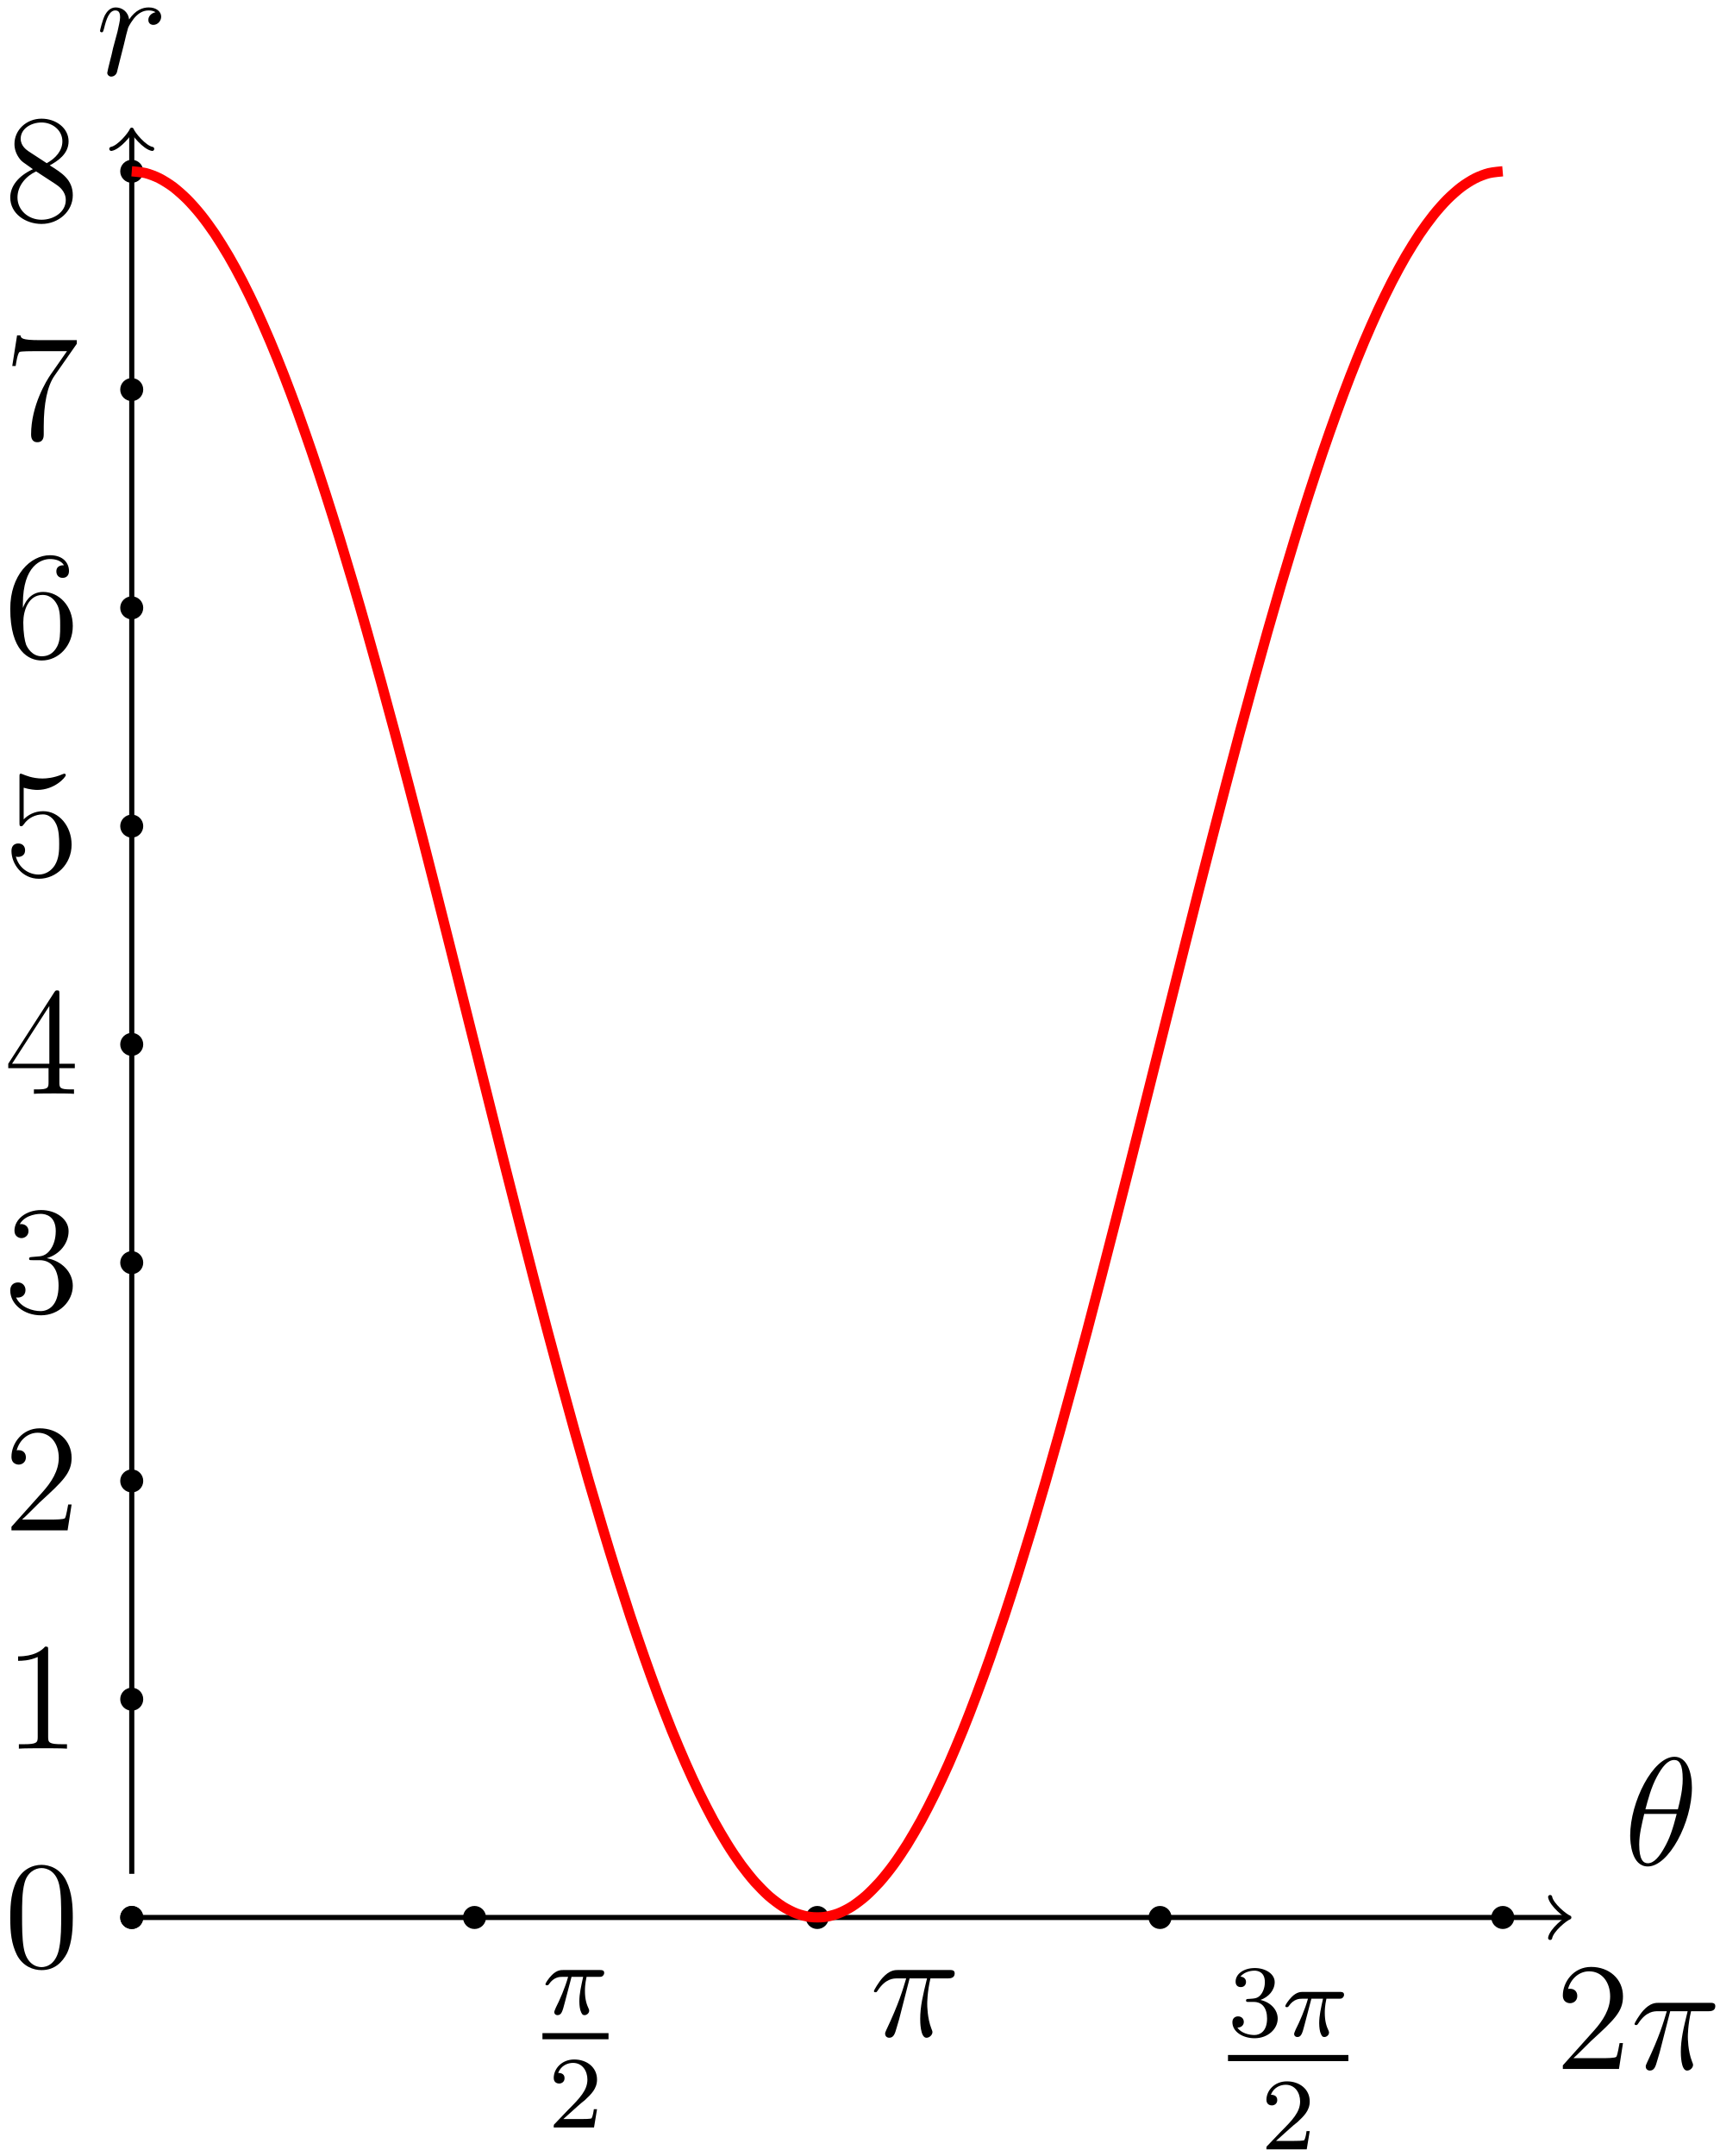
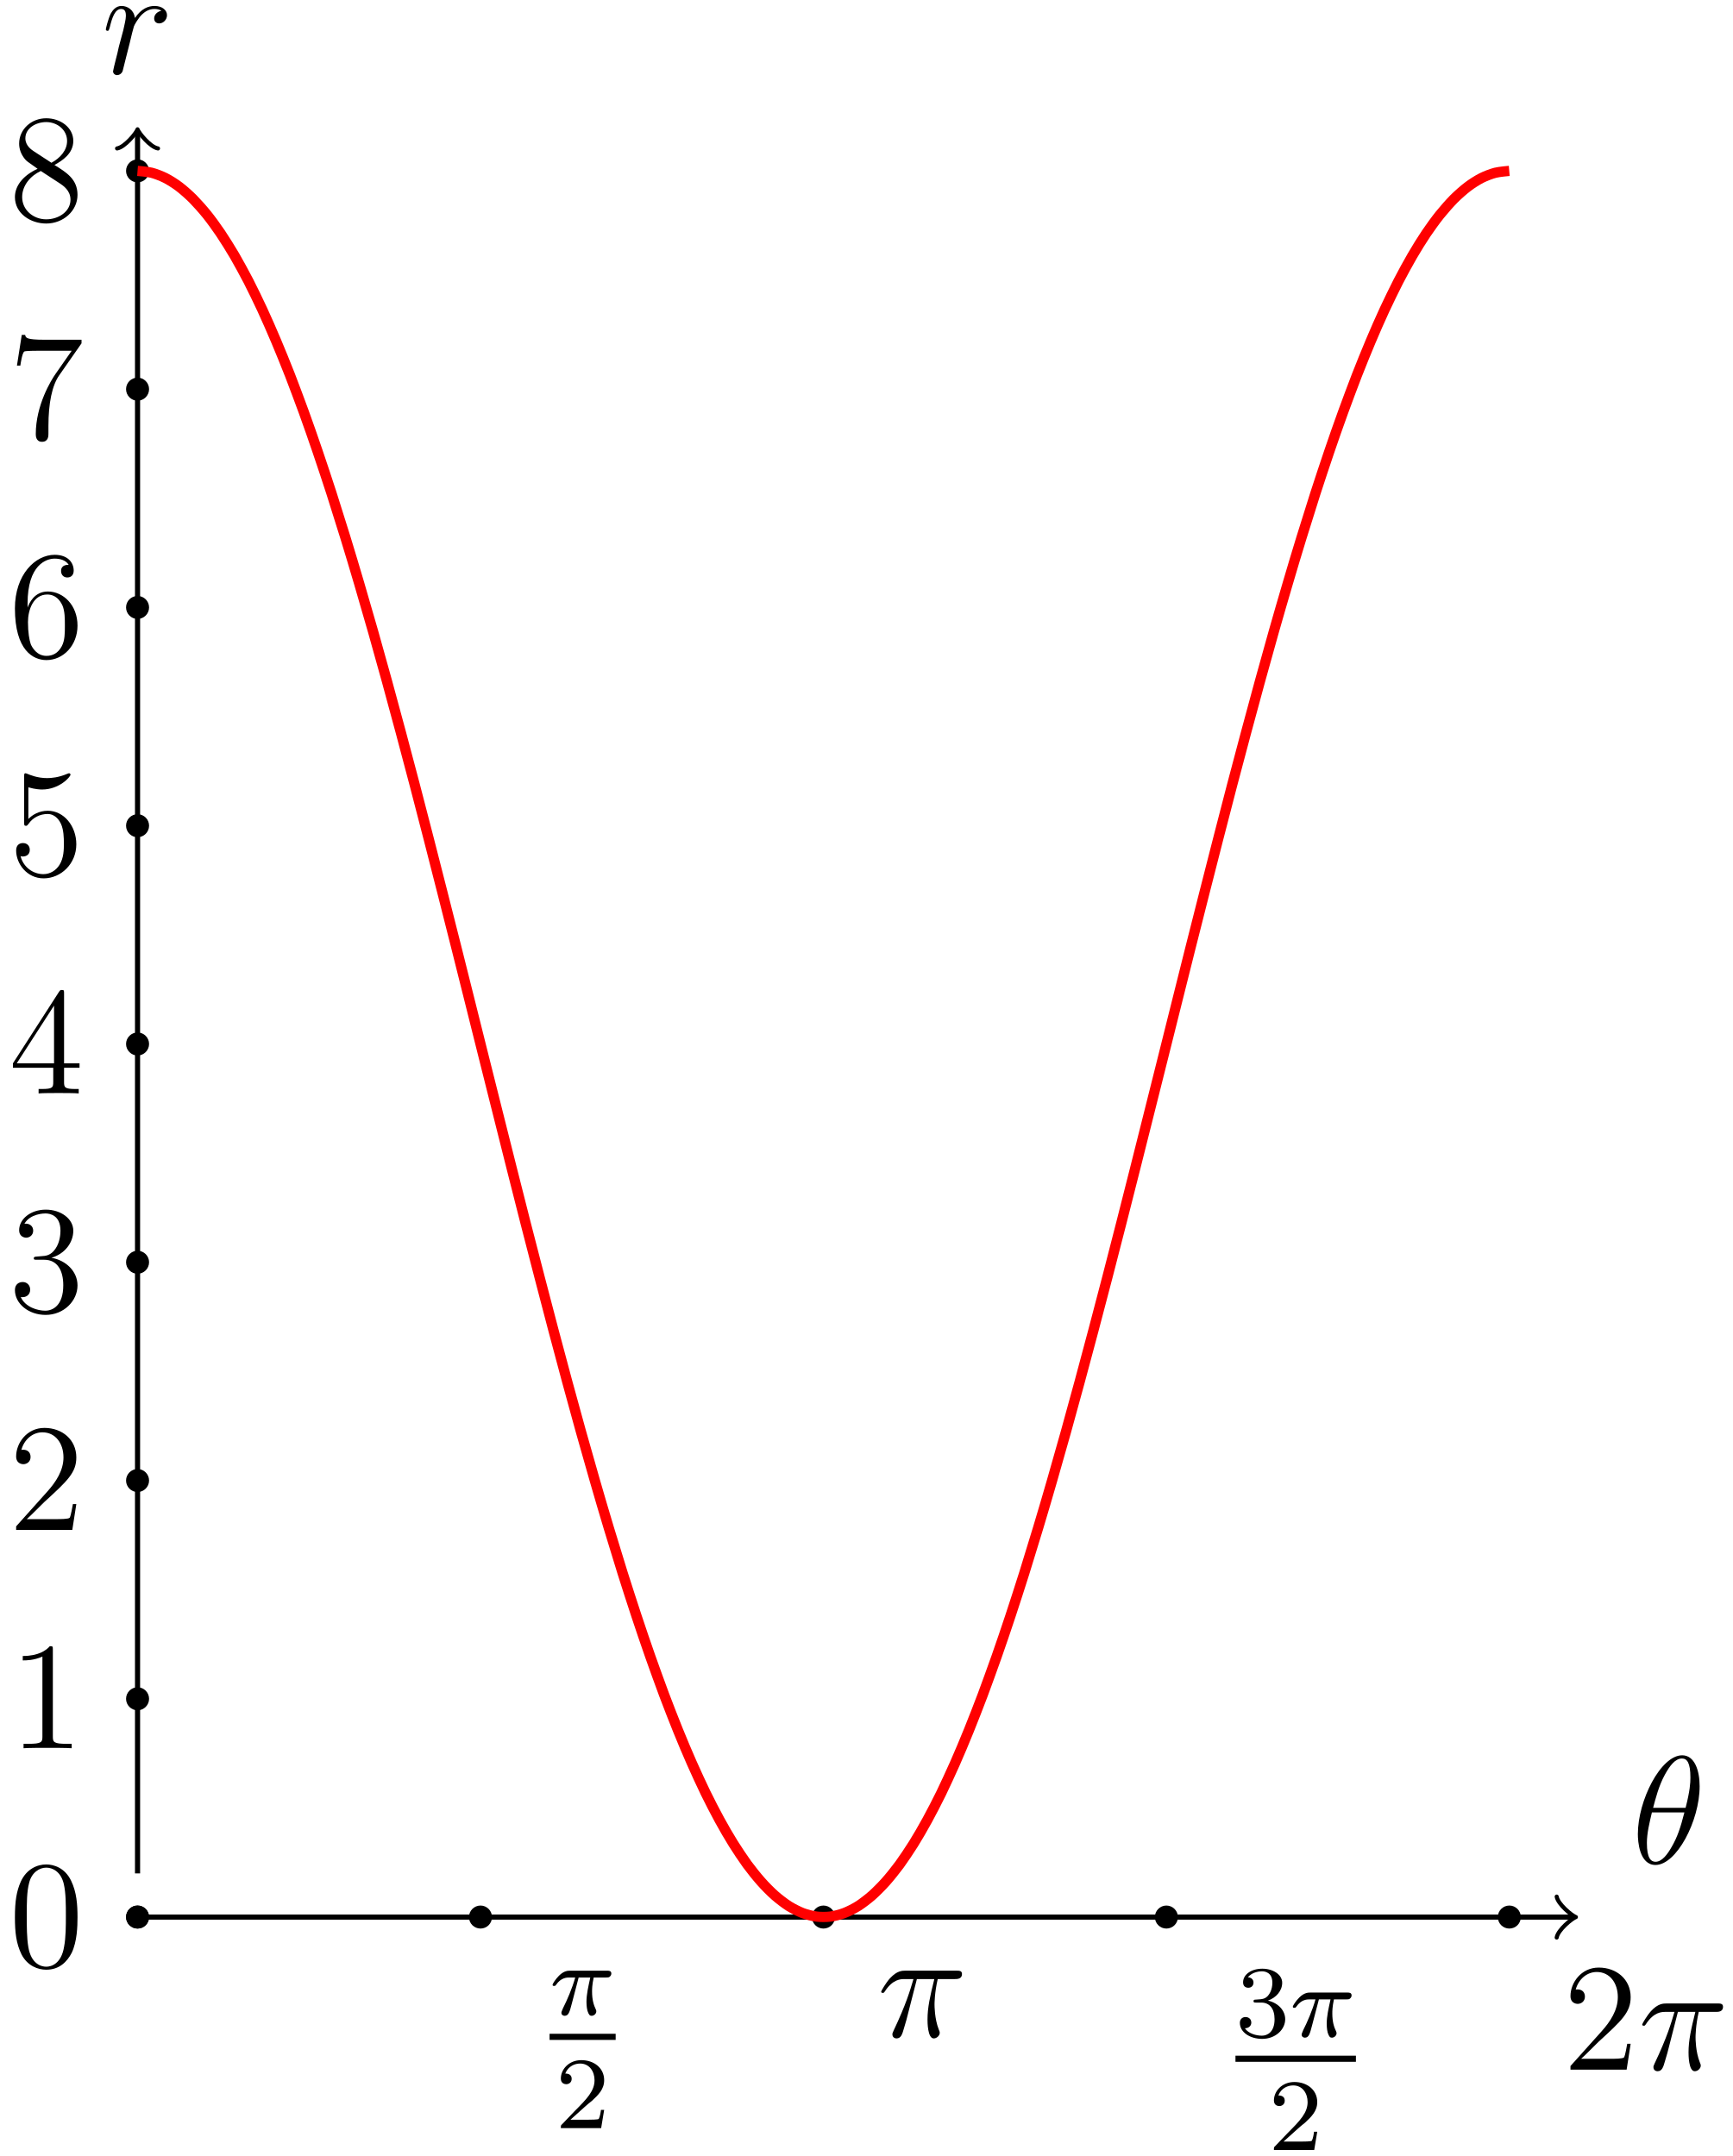
- <svg xmlns="http://www.w3.org/2000/svg" xmlns:xlink="http://www.w3.org/1999/xlink" width="134pt" height="168pt" viewBox="0 0 134 168" version="1.1">
+ <svg xmlns="http://www.w3.org/2000/svg" xmlns:xlink="http://www.w3.org/1999/xlink" width="135pt" height="168pt" viewBox="0 0 135 168" version="1.1">
  <defs>
    <g>
      <symbol overflow="visible" id="glyph0-0">
        <path style="stroke:none;" d="" />
      </symbol>
      <symbol overflow="visible" id="glyph0-1">
        <path style="stroke:none;" d="M 2.266 -2.906 L 3.172 -2.906 C 3.016 -2.188 2.875 -1.594 2.875 -1 C 2.875 -0.953 2.875 -0.609 2.953 -0.312 C 3.062 0.016 3.141 0.078 3.281 0.078 C 3.453 0.078 3.641 -0.078 3.641 -0.266 C 3.641 -0.312 3.641 -0.328 3.609 -0.406 C 3.438 -0.766 3.312 -1.156 3.312 -1.812 C 3.312 -1.984 3.312 -2.328 3.438 -2.906 L 4.406 -2.906 C 4.531 -2.906 4.609 -2.906 4.688 -2.969 C 4.797 -3.062 4.812 -3.156 4.812 -3.219 C 4.812 -3.438 4.609 -3.438 4.484 -3.438 L 1.609 -3.438 C 1.438 -3.438 1.125 -3.438 0.734 -3.047 C 0.453 -2.766 0.234 -2.406 0.234 -2.344 C 0.234 -2.266 0.281 -2.25 0.344 -2.25 C 0.438 -2.25 0.453 -2.266 0.5 -2.328 C 0.891 -2.906 1.359 -2.906 1.531 -2.906 L 2 -2.906 C 1.766 -2.062 1.344 -1.094 1.047 -0.516 C 1 -0.391 0.922 -0.234 0.922 -0.172 C 0.922 0 1.047 0.078 1.172 0.078 C 1.484 0.078 1.562 -0.219 1.734 -0.875 Z M 2.266 -2.906 " />
      </symbol>
      <symbol overflow="visible" id="glyph1-0">
        <path style="stroke:none;" d="" />
      </symbol>
      <symbol overflow="visible" id="glyph1-1">
        <path style="stroke:none;" d="M 2.25 -1.625 C 2.375 -1.75 2.703 -2.016 2.844 -2.125 C 3.328 -2.578 3.797 -3.016 3.797 -3.734 C 3.797 -4.688 3 -5.297 2.016 -5.297 C 1.047 -5.297 0.422 -4.578 0.422 -3.859 C 0.422 -3.469 0.734 -3.422 0.844 -3.422 C 1.016 -3.422 1.266 -3.531 1.266 -3.844 C 1.266 -4.25 0.859 -4.25 0.766 -4.25 C 1 -4.844 1.531 -5.031 1.922 -5.031 C 2.656 -5.031 3.047 -4.406 3.047 -3.734 C 3.047 -2.906 2.469 -2.297 1.516 -1.344 L 0.516 -0.297 C 0.422 -0.219 0.422 -0.203 0.422 0 L 3.562 0 L 3.797 -1.422 L 3.547 -1.422 C 3.531 -1.266 3.469 -0.875 3.375 -0.719 C 3.328 -0.656 2.719 -0.656 2.594 -0.656 L 1.172 -0.656 Z M 2.25 -1.625 " />
      </symbol>
      <symbol overflow="visible" id="glyph1-2">
        <path style="stroke:none;" d="M 2.016 -2.656 C 2.641 -2.656 3.047 -2.203 3.047 -1.359 C 3.047 -0.359 2.484 -0.078 2.062 -0.078 C 1.625 -0.078 1.016 -0.234 0.734 -0.656 C 1.031 -0.656 1.234 -0.844 1.234 -1.094 C 1.234 -1.359 1.047 -1.531 0.781 -1.531 C 0.578 -1.531 0.344 -1.406 0.344 -1.078 C 0.344 -0.328 1.156 0.172 2.078 0.172 C 3.125 0.172 3.875 -0.562 3.875 -1.359 C 3.875 -2.031 3.344 -2.625 2.531 -2.812 C 3.156 -3.031 3.641 -3.562 3.641 -4.203 C 3.641 -4.844 2.922 -5.297 2.094 -5.297 C 1.234 -5.297 0.594 -4.844 0.594 -4.234 C 0.594 -3.938 0.781 -3.812 1 -3.812 C 1.25 -3.812 1.406 -3.984 1.406 -4.219 C 1.406 -4.516 1.141 -4.625 0.969 -4.625 C 1.312 -5.062 1.922 -5.094 2.062 -5.094 C 2.266 -5.094 2.875 -5.031 2.875 -4.203 C 2.875 -3.656 2.641 -3.312 2.531 -3.188 C 2.297 -2.938 2.109 -2.922 1.625 -2.891 C 1.469 -2.891 1.406 -2.875 1.406 -2.766 C 1.406 -2.656 1.484 -2.656 1.625 -2.656 Z M 2.016 -2.656 " />
      </symbol>
      <symbol overflow="visible" id="glyph2-0">
        <path style="stroke:none;" d="" />
      </symbol>
      <symbol overflow="visible" id="glyph2-1">
        <path style="stroke:none;" d="M 3.094 -4.5 L 4.453 -4.5 C 4.125 -3.172 3.922 -2.297 3.922 -1.344 C 3.922 -1.172 3.922 0.125 4.406 0.125 C 4.656 0.125 4.875 -0.109 4.875 -0.312 C 4.875 -0.375 4.875 -0.391 4.797 -0.578 C 4.469 -1.406 4.469 -2.422 4.469 -2.516 C 4.469 -2.578 4.469 -3.438 4.719 -4.5 L 6.062 -4.5 C 6.219 -4.5 6.609 -4.5 6.609 -4.891 C 6.609 -5.156 6.391 -5.156 6.172 -5.156 L 2.234 -5.156 C 1.953 -5.156 1.547 -5.156 1 -4.562 C 0.688 -4.219 0.312 -3.578 0.312 -3.516 C 0.312 -3.438 0.375 -3.422 0.438 -3.422 C 0.531 -3.422 0.531 -3.453 0.594 -3.531 C 1.219 -4.5 1.844 -4.5 2.141 -4.5 L 2.828 -4.5 C 2.562 -3.609 2.266 -2.562 1.281 -0.484 C 1.188 -0.281 1.188 -0.266 1.188 -0.188 C 1.188 0.062 1.406 0.125 1.5 0.125 C 1.859 0.125 1.953 -0.188 2.094 -0.688 C 2.281 -1.297 2.281 -1.328 2.406 -1.812 Z M 3.094 -4.5 " />
      </symbol>
      <symbol overflow="visible" id="glyph2-2">
        <path style="stroke:none;" d="M 4.656 -4.891 C 4.281 -4.812 4.094 -4.547 4.094 -4.297 C 4.094 -4 4.312 -3.906 4.484 -3.906 C 4.812 -3.906 5.094 -4.203 5.094 -4.547 C 5.094 -4.938 4.719 -5.266 4.125 -5.266 C 3.641 -5.266 3.094 -5.062 2.594 -4.328 C 2.516 -4.953 2.031 -5.266 1.547 -5.266 C 1.094 -5.266 0.844 -4.906 0.703 -4.656 C 0.5 -4.219 0.328 -3.5 0.328 -3.438 C 0.328 -3.391 0.375 -3.328 0.453 -3.328 C 0.547 -3.328 0.562 -3.344 0.641 -3.625 C 0.812 -4.344 1.047 -5.031 1.516 -5.031 C 1.812 -5.031 1.891 -4.828 1.891 -4.484 C 1.891 -4.219 1.766 -3.75 1.688 -3.375 L 1.344 -2.094 C 1.297 -1.859 1.172 -1.328 1.109 -1.109 C 1.031 -0.797 0.891 -0.234 0.891 -0.172 C 0.891 -0.016 1.031 0.125 1.203 0.125 C 1.344 0.125 1.562 0.031 1.641 -0.203 C 1.672 -0.297 2.109 -2.109 2.188 -2.375 C 2.25 -2.641 2.312 -2.891 2.375 -3.156 C 2.422 -3.328 2.469 -3.516 2.516 -3.672 C 2.547 -3.781 2.875 -4.359 3.172 -4.625 C 3.312 -4.75 3.625 -5.031 4.109 -5.031 C 4.297 -5.031 4.5 -5 4.656 -4.891 Z M 4.656 -4.891 " />
      </symbol>
      <symbol overflow="visible" id="glyph2-3">
        <path style="stroke:none;" d="M 5.297 -6.016 C 5.297 -7.234 4.906 -8.422 3.938 -8.422 C 2.266 -8.422 0.484 -4.906 0.484 -2.281 C 0.484 -1.734 0.594 0.125 1.859 0.125 C 3.484 0.125 5.297 -3.297 5.297 -6.016 Z M 1.672 -4.328 C 1.859 -5.031 2.109 -6.031 2.578 -6.891 C 2.969 -7.609 3.391 -8.172 3.922 -8.172 C 4.312 -8.172 4.578 -7.844 4.578 -6.688 C 4.578 -6.266 4.547 -5.672 4.203 -4.328 Z M 4.109 -3.969 C 3.812 -2.797 3.562 -2.047 3.125 -1.297 C 2.781 -0.688 2.359 -0.125 1.859 -0.125 C 1.5 -0.125 1.188 -0.406 1.188 -1.594 C 1.188 -2.359 1.391 -3.172 1.578 -3.969 Z M 4.109 -3.969 " />
      </symbol>
      <symbol overflow="visible" id="glyph3-0">
        <path style="stroke:none;" d="" />
      </symbol>
      <symbol overflow="visible" id="glyph3-1">
        <path style="stroke:none;" d="M 5.266 -2.016 L 5 -2.016 C 4.953 -1.812 4.859 -1.141 4.75 -0.953 C 4.656 -0.844 3.984 -0.844 3.625 -0.844 L 1.406 -0.844 C 1.734 -1.125 2.469 -1.891 2.766 -2.172 C 4.594 -3.844 5.266 -4.469 5.266 -5.656 C 5.266 -7.031 4.172 -7.953 2.781 -7.953 C 1.406 -7.953 0.578 -6.766 0.578 -5.734 C 0.578 -5.125 1.109 -5.125 1.141 -5.125 C 1.406 -5.125 1.703 -5.312 1.703 -5.688 C 1.703 -6.031 1.484 -6.25 1.141 -6.25 C 1.047 -6.25 1.016 -6.25 0.984 -6.234 C 1.203 -7.047 1.859 -7.609 2.625 -7.609 C 3.641 -7.609 4.266 -6.75 4.266 -5.656 C 4.266 -4.641 3.688 -3.75 3 -2.984 L 0.578 -0.281 L 0.578 0 L 4.953 0 Z M 5.266 -2.016 " />
      </symbol>
      <symbol overflow="visible" id="glyph3-2">
        <path style="stroke:none;" d="M 5.359 -3.828 C 5.359 -4.812 5.297 -5.781 4.859 -6.688 C 4.375 -7.688 3.516 -7.953 2.922 -7.953 C 2.234 -7.953 1.391 -7.609 0.938 -6.609 C 0.609 -5.859 0.484 -5.109 0.484 -3.828 C 0.484 -2.672 0.578 -1.797 1 -0.938 C 1.469 -0.031 2.297 0.25 2.922 0.25 C 3.953 0.25 4.547 -0.375 4.906 -1.062 C 5.328 -1.953 5.359 -3.125 5.359 -3.828 Z M 2.922 0.016 C 2.531 0.016 1.75 -0.203 1.531 -1.5 C 1.406 -2.219 1.406 -3.125 1.406 -3.969 C 1.406 -4.953 1.406 -5.828 1.594 -6.531 C 1.797 -7.344 2.406 -7.703 2.922 -7.703 C 3.375 -7.703 4.062 -7.438 4.297 -6.406 C 4.453 -5.719 4.453 -4.781 4.453 -3.969 C 4.453 -3.172 4.453 -2.266 4.312 -1.531 C 4.094 -0.219 3.328 0.016 2.922 0.016 Z M 2.922 0.016 " />
      </symbol>
      <symbol overflow="visible" id="glyph3-3">
        <path style="stroke:none;" d="M 3.438 -7.656 C 3.438 -7.938 3.438 -7.953 3.203 -7.953 C 2.922 -7.625 2.312 -7.188 1.094 -7.188 L 1.094 -6.844 C 1.359 -6.844 1.953 -6.844 2.625 -7.141 L 2.625 -0.922 C 2.625 -0.484 2.578 -0.344 1.531 -0.344 L 1.156 -0.344 L 1.156 0 C 1.484 -0.031 2.641 -0.031 3.031 -0.031 C 3.438 -0.031 4.578 -0.031 4.906 0 L 4.906 -0.344 L 4.531 -0.344 C 3.484 -0.344 3.438 -0.484 3.438 -0.922 Z M 3.438 -7.656 " />
      </symbol>
      <symbol overflow="visible" id="glyph3-4">
        <path style="stroke:none;" d="M 2.203 -4.297 C 2 -4.281 1.953 -4.266 1.953 -4.156 C 1.953 -4.047 2.016 -4.047 2.219 -4.047 L 2.766 -4.047 C 3.797 -4.047 4.25 -3.203 4.25 -2.062 C 4.25 -0.484 3.438 -0.078 2.844 -0.078 C 2.266 -0.078 1.297 -0.344 0.938 -1.141 C 1.328 -1.078 1.672 -1.297 1.672 -1.719 C 1.672 -2.062 1.422 -2.312 1.094 -2.312 C 0.797 -2.312 0.484 -2.141 0.484 -1.688 C 0.484 -0.625 1.547 0.25 2.875 0.25 C 4.297 0.25 5.359 -0.844 5.359 -2.047 C 5.359 -3.141 4.469 -4 3.328 -4.203 C 4.359 -4.5 5.031 -5.375 5.031 -6.312 C 5.031 -7.25 4.047 -7.953 2.891 -7.953 C 1.703 -7.953 0.812 -7.219 0.812 -6.344 C 0.812 -5.875 1.188 -5.766 1.359 -5.766 C 1.609 -5.766 1.906 -5.953 1.906 -6.312 C 1.906 -6.688 1.609 -6.859 1.344 -6.859 C 1.281 -6.859 1.25 -6.859 1.219 -6.844 C 1.672 -7.656 2.797 -7.656 2.859 -7.656 C 3.25 -7.656 4.031 -7.484 4.031 -6.312 C 4.031 -6.078 4 -5.422 3.641 -4.906 C 3.281 -4.375 2.875 -4.344 2.562 -4.328 Z M 2.203 -4.297 " />
      </symbol>
      <symbol overflow="visible" id="glyph3-5">
        <path style="stroke:none;" d="M 4.312 -7.781 C 4.312 -8.016 4.312 -8.062 4.141 -8.062 C 4.047 -8.062 4.016 -8.062 3.922 -7.922 L 0.328 -2.344 L 0.328 -2 L 3.469 -2 L 3.469 -0.906 C 3.469 -0.469 3.438 -0.344 2.562 -0.344 L 2.328 -0.344 L 2.328 0 C 2.609 -0.031 3.547 -0.031 3.891 -0.031 C 4.219 -0.031 5.172 -0.031 5.453 0 L 5.453 -0.344 L 5.219 -0.344 C 4.344 -0.344 4.312 -0.469 4.312 -0.906 L 4.312 -2 L 5.516 -2 L 5.516 -2.344 L 4.312 -2.344 Z M 3.531 -6.844 L 3.531 -2.344 L 0.625 -2.344 Z M 3.531 -6.844 " />
      </symbol>
      <symbol overflow="visible" id="glyph3-6">
        <path style="stroke:none;" d="M 1.531 -6.844 C 2.047 -6.688 2.469 -6.672 2.594 -6.672 C 3.938 -6.672 4.812 -7.656 4.812 -7.828 C 4.812 -7.875 4.781 -7.938 4.703 -7.938 C 4.688 -7.938 4.656 -7.938 4.547 -7.891 C 3.891 -7.609 3.312 -7.562 3 -7.562 C 2.219 -7.562 1.656 -7.812 1.422 -7.906 C 1.344 -7.938 1.312 -7.938 1.297 -7.938 C 1.203 -7.938 1.203 -7.859 1.203 -7.672 L 1.203 -4.125 C 1.203 -3.906 1.203 -3.844 1.344 -3.844 C 1.406 -3.844 1.422 -3.844 1.547 -4 C 1.875 -4.484 2.438 -4.766 3.031 -4.766 C 3.672 -4.766 3.984 -4.188 4.078 -3.984 C 4.281 -3.516 4.297 -2.922 4.297 -2.469 C 4.297 -2.016 4.297 -1.344 3.953 -0.797 C 3.688 -0.375 3.234 -0.078 2.703 -0.078 C 1.906 -0.078 1.141 -0.609 0.922 -1.484 C 0.984 -1.453 1.047 -1.453 1.109 -1.453 C 1.312 -1.453 1.641 -1.562 1.641 -1.969 C 1.641 -2.312 1.406 -2.5 1.109 -2.5 C 0.891 -2.5 0.578 -2.391 0.578 -1.922 C 0.578 -0.906 1.406 0.25 2.719 0.25 C 4.078 0.25 5.266 -0.891 5.266 -2.406 C 5.266 -3.828 4.297 -5.016 3.047 -5.016 C 2.359 -5.016 1.844 -4.703 1.531 -4.375 Z M 1.531 -6.844 " />
      </symbol>
      <symbol overflow="visible" id="glyph3-7">
        <path style="stroke:none;" d="M 1.469 -4.156 C 1.469 -7.188 2.938 -7.656 3.578 -7.656 C 4.016 -7.656 4.453 -7.531 4.672 -7.172 C 4.531 -7.172 4.078 -7.172 4.078 -6.688 C 4.078 -6.422 4.25 -6.188 4.562 -6.188 C 4.859 -6.188 5.062 -6.375 5.062 -6.719 C 5.062 -7.344 4.609 -7.953 3.578 -7.953 C 2.062 -7.953 0.484 -6.406 0.484 -3.781 C 0.484 -0.484 1.922 0.25 2.938 0.25 C 4.25 0.25 5.359 -0.891 5.359 -2.438 C 5.359 -4.031 4.25 -5.094 3.047 -5.094 C 1.984 -5.094 1.594 -4.172 1.469 -3.844 Z M 2.938 -0.078 C 2.188 -0.078 1.828 -0.734 1.719 -0.984 C 1.609 -1.297 1.5 -1.891 1.5 -2.719 C 1.5 -3.672 1.922 -4.859 3 -4.859 C 3.656 -4.859 4 -4.406 4.188 -4 C 4.375 -3.562 4.375 -2.969 4.375 -2.453 C 4.375 -1.844 4.375 -1.297 4.141 -0.844 C 3.844 -0.281 3.422 -0.078 2.938 -0.078 Z M 2.938 -0.078 " />
      </symbol>
      <symbol overflow="visible" id="glyph3-8">
        <path style="stroke:none;" d="M 5.672 -7.422 L 5.672 -7.703 L 2.797 -7.703 C 1.344 -7.703 1.328 -7.859 1.281 -8.078 L 1.016 -8.078 L 0.641 -5.688 L 0.906 -5.688 C 0.938 -5.906 1.047 -6.641 1.203 -6.781 C 1.297 -6.844 2.203 -6.844 2.359 -6.844 L 4.906 -6.844 L 3.641 -5.031 C 3.312 -4.562 2.109 -2.609 2.109 -0.359 C 2.109 -0.234 2.109 0.25 2.594 0.25 C 3.094 0.25 3.094 -0.219 3.094 -0.375 L 3.094 -0.969 C 3.094 -2.75 3.375 -4.141 3.938 -4.938 Z M 5.672 -7.422 " />
      </symbol>
      <symbol overflow="visible" id="glyph3-9">
        <path style="stroke:none;" d="M 3.562 -4.312 C 4.156 -4.641 5.031 -5.188 5.031 -6.188 C 5.031 -7.234 4.031 -7.953 2.922 -7.953 C 1.75 -7.953 0.812 -7.078 0.812 -5.984 C 0.812 -5.578 0.938 -5.172 1.266 -4.766 C 1.406 -4.609 1.406 -4.609 2.25 -4.016 C 1.094 -3.484 0.484 -2.672 0.484 -1.812 C 0.484 -0.531 1.703 0.25 2.922 0.25 C 4.25 0.25 5.359 -0.734 5.359 -1.984 C 5.359 -3.203 4.5 -3.734 3.562 -4.312 Z M 1.938 -5.391 C 1.781 -5.5 1.297 -5.812 1.297 -6.391 C 1.297 -7.172 2.109 -7.656 2.922 -7.656 C 3.781 -7.656 4.547 -7.047 4.547 -6.188 C 4.547 -5.453 4.016 -4.859 3.328 -4.484 Z M 2.5 -3.844 L 3.938 -2.906 C 4.25 -2.703 4.812 -2.328 4.812 -1.609 C 4.812 -0.688 3.891 -0.078 2.922 -0.078 C 1.906 -0.078 1.047 -0.812 1.047 -1.812 C 1.047 -2.734 1.719 -3.484 2.5 -3.844 Z M 2.5 -3.844 " />
      </symbol>
    </g>
  </defs>
  <g id="surface1">
-     <path style=" stroke:none;fill-rule:nonzero;fill:rgb(0%,0%,0%);fill-opacity:1;" d="M 11.164 149.414 C 11.164 148.918 10.766 148.516 10.27 148.516 C 9.773 148.516 9.371 148.918 9.371 149.414 C 9.371 149.91 9.773 150.312 10.27 150.312 C 10.766 150.312 11.164 149.91 11.164 149.414 Z M 11.164 149.414 " />
-     <path style=" stroke:none;fill-rule:nonzero;fill:rgb(0%,0%,0%);fill-opacity:1;" d="M 37.883 149.414 C 37.883 148.918 37.48 148.516 36.984 148.516 C 36.488 148.516 36.09 148.918 36.09 149.414 C 36.09 149.91 36.488 150.312 36.984 150.312 C 37.48 150.312 37.883 149.91 37.883 149.414 Z M 37.883 149.414 " />
-     <path style=" stroke:none;fill-rule:nonzero;fill:rgb(0%,0%,0%);fill-opacity:1;" d="M 64.598 149.414 C 64.598 148.918 64.195 148.516 63.703 148.516 C 63.207 148.516 62.805 148.918 62.805 149.414 C 62.805 149.91 63.207 150.312 63.703 150.312 C 64.195 150.312 64.598 149.91 64.598 149.414 Z M 64.598 149.414 " />
-     <path style=" stroke:none;fill-rule:nonzero;fill:rgb(0%,0%,0%);fill-opacity:1;" d="M 91.316 149.414 C 91.316 148.918 90.914 148.516 90.418 148.516 C 89.922 148.516 89.523 148.918 89.523 149.414 C 89.523 149.91 89.922 150.312 90.418 150.312 C 90.914 150.312 91.316 149.91 91.316 149.414 Z M 91.316 149.414 " />
-     <path style=" stroke:none;fill-rule:nonzero;fill:rgb(0%,0%,0%);fill-opacity:1;" d="M 118.031 149.414 C 118.031 148.918 117.629 148.516 117.137 148.516 C 116.641 148.516 116.238 148.918 116.238 149.414 C 116.238 149.91 116.641 150.312 117.137 150.312 C 117.629 150.312 118.031 149.91 118.031 149.414 Z M 118.031 149.414 " />
+     <path style=" stroke:none;fill-rule:nonzero;fill:rgb(0%,0%,0%);fill-opacity:1;" d="M 11.613 149.383 C 11.613 148.887 11.211 148.484 10.715 148.484 C 10.223 148.484 9.82 148.887 9.82 149.383 C 9.82 149.879 10.223 150.277 10.715 150.277 C 11.211 150.277 11.613 149.879 11.613 149.383 Z M 11.613 149.383 " />
+     <path style=" stroke:none;fill-rule:nonzero;fill:rgb(0%,0%,0%);fill-opacity:1;" d="M 38.328 149.383 C 38.328 148.887 37.926 148.484 37.434 148.484 C 36.938 148.484 36.535 148.887 36.535 149.383 C 36.535 149.879 36.938 150.277 37.434 150.277 C 37.926 150.277 38.328 149.879 38.328 149.383 Z M 38.328 149.383 " />
+     <path style=" stroke:none;fill-rule:nonzero;fill:rgb(0%,0%,0%);fill-opacity:1;" d="M 65.047 149.383 C 65.047 148.887 64.645 148.484 64.148 148.484 C 63.652 148.484 63.254 148.887 63.254 149.383 C 63.254 149.879 63.652 150.277 64.148 150.277 C 64.645 150.277 65.047 149.879 65.047 149.383 Z M 65.047 149.383 " />
+     <path style=" stroke:none;fill-rule:nonzero;fill:rgb(0%,0%,0%);fill-opacity:1;" d="M 91.762 149.383 C 91.762 148.887 91.359 148.484 90.863 148.484 C 90.371 148.484 89.969 148.887 89.969 149.383 C 89.969 149.879 90.371 150.277 90.863 150.277 C 91.359 150.277 91.762 149.879 91.762 149.383 Z M 91.762 149.383 " />
+     <path style=" stroke:none;fill-rule:nonzero;fill:rgb(0%,0%,0%);fill-opacity:1;" d="M 118.477 149.383 C 118.477 148.887 118.078 148.484 117.582 148.484 C 117.086 148.484 116.684 148.887 116.684 149.383 C 116.684 149.879 117.086 150.277 117.582 150.277 C 118.078 150.277 118.477 149.879 118.477 149.383 Z M 118.477 149.383 " />
    <g style="fill:rgb(0%,0%,0%);fill-opacity:1;">
-       <use xlink:href="#glyph0-1" x="42.281" y="156.947" />
+       <use xlink:href="#glyph0-1" x="42.812" y="156.998" />
    </g>
-     <path style="fill:none;stroke-width:0.478;stroke-linecap:butt;stroke-linejoin:miter;stroke:rgb(0%,0%,0%);stroke-opacity:1;stroke-miterlimit:10;" d="M 71.464 -203.424 L 76.613 -203.424 " transform="matrix(1,0,0,-1,-29.183,-44.76)" />
+     <path style="fill:none;stroke-width:0.478;stroke-linecap:butt;stroke-linejoin:miter;stroke:rgb(0%,0%,0%);stroke-opacity:1;stroke-miterlimit:10;" d="M 63.913 -135.392 L 69.061 -135.392 " transform="matrix(1,0,0,-1,-21.1,23.323)" />
    <g style="fill:rgb(0%,0%,0%);fill-opacity:1;">
-       <use xlink:href="#glyph1-1" x="42.738" y="165.776" />
+       <use xlink:href="#glyph1-1" x="43.269" y="165.827" />
    </g>
    <g style="fill:rgb(0%,0%,0%);fill-opacity:1;">
-       <use xlink:href="#glyph2-1" x="67.803" y="158.662" />
+       <use xlink:href="#glyph2-1" x="68.333" y="158.713" />
    </g>
    <g style="fill:rgb(0%,0%,0%);fill-opacity:1;">
-       <use xlink:href="#glyph1-2" x="95.714" y="158.651" />
+       <use xlink:href="#glyph1-2" x="96.245" y="158.702" />
    </g>
    <g style="fill:rgb(0%,0%,0%);fill-opacity:1;">
-       <use xlink:href="#glyph0-1" x="99.948" y="158.651" />
+       <use xlink:href="#glyph0-1" x="100.479" y="158.702" />
    </g>
-     <path style="fill:none;stroke-width:0.478;stroke-linecap:butt;stroke-linejoin:miter;stroke:rgb(0%,0%,0%);stroke-opacity:1;stroke-miterlimit:10;" d="M 71.465 -203.423 L 80.848 -203.423 " transform="matrix(1,0,0,-1,24.25,-43.056)" />
+     <path style="fill:none;stroke-width:0.478;stroke-linecap:butt;stroke-linejoin:miter;stroke:rgb(0%,0%,0%);stroke-opacity:1;stroke-miterlimit:10;" d="M 63.913 -135.395 L 73.296 -135.395 " transform="matrix(1,0,0,-1,32.333,25.027)" />
    <g style="fill:rgb(0%,0%,0%);fill-opacity:1;">
-       <use xlink:href="#glyph1-1" x="98.289" y="167.48" />
+       <use xlink:href="#glyph1-1" x="98.819" y="167.531" />
    </g>
    <g style="fill:rgb(0%,0%,0%);fill-opacity:1;">
-       <use xlink:href="#glyph3-1" x="121.236" y="161.219" />
+       <use xlink:href="#glyph3-1" x="121.766" y="161.27" />
    </g>
    <g style="fill:rgb(0%,0%,0%);fill-opacity:1;">
-       <use xlink:href="#glyph2-1" x="127.089" y="161.219" />
+       <use xlink:href="#glyph2-1" x="127.619" y="161.27" />
    </g>
-     <path style=" stroke:none;fill-rule:nonzero;fill:rgb(0%,0%,0%);fill-opacity:1;" d="M 11.164 149.414 C 11.164 148.918 10.766 148.516 10.27 148.516 C 9.773 148.516 9.371 148.918 9.371 149.414 C 9.371 149.91 9.773 150.312 10.27 150.312 C 10.766 150.312 11.164 149.91 11.164 149.414 Z M 11.164 149.414 " />
-     <path style=" stroke:none;fill-rule:nonzero;fill:rgb(0%,0%,0%);fill-opacity:1;" d="M 11.164 132.406 C 11.164 131.91 10.766 131.508 10.27 131.508 C 9.773 131.508 9.371 131.91 9.371 132.406 C 9.371 132.902 9.773 133.301 10.27 133.301 C 10.766 133.301 11.164 132.902 11.164 132.406 Z M 11.164 132.406 " />
-     <path style=" stroke:none;fill-rule:nonzero;fill:rgb(0%,0%,0%);fill-opacity:1;" d="M 11.164 115.398 C 11.164 114.902 10.766 114.5 10.27 114.5 C 9.773 114.5 9.371 114.902 9.371 115.398 C 9.371 115.895 9.773 116.293 10.27 116.293 C 10.766 116.293 11.164 115.895 11.164 115.398 Z M 11.164 115.398 " />
-     <path style=" stroke:none;fill-rule:nonzero;fill:rgb(0%,0%,0%);fill-opacity:1;" d="M 11.164 98.391 C 11.164 97.895 10.766 97.492 10.27 97.492 C 9.773 97.492 9.371 97.895 9.371 98.391 C 9.371 98.883 9.773 99.285 10.27 99.285 C 10.766 99.285 11.164 98.883 11.164 98.391 Z M 11.164 98.391 " />
-     <path style=" stroke:none;fill-rule:nonzero;fill:rgb(0%,0%,0%);fill-opacity:1;" d="M 11.164 81.383 C 11.164 80.887 10.766 80.484 10.27 80.484 C 9.773 80.484 9.371 80.887 9.371 81.383 C 9.371 81.875 9.773 82.277 10.27 82.277 C 10.766 82.277 11.164 81.875 11.164 81.383 Z M 11.164 81.383 " />
-     <path style=" stroke:none;fill-rule:nonzero;fill:rgb(0%,0%,0%);fill-opacity:1;" d="M 11.164 64.371 C 11.164 63.879 10.766 63.477 10.27 63.477 C 9.773 63.477 9.371 63.879 9.371 64.371 C 9.371 64.867 9.773 65.27 10.27 65.27 C 10.766 65.27 11.164 64.867 11.164 64.371 Z M 11.164 64.371 " />
-     <path style=" stroke:none;fill-rule:nonzero;fill:rgb(0%,0%,0%);fill-opacity:1;" d="M 11.164 47.363 C 11.164 46.871 10.766 46.469 10.27 46.469 C 9.773 46.469 9.371 46.871 9.371 47.363 C 9.371 47.859 9.773 48.262 10.27 48.262 C 10.766 48.262 11.164 47.859 11.164 47.363 Z M 11.164 47.363 " />
-     <path style=" stroke:none;fill-rule:nonzero;fill:rgb(0%,0%,0%);fill-opacity:1;" d="M 11.164 30.355 C 11.164 29.859 10.766 29.461 10.27 29.461 C 9.773 29.461 9.371 29.859 9.371 30.355 C 9.371 30.852 9.773 31.254 10.27 31.254 C 10.766 31.254 11.164 30.852 11.164 30.355 Z M 11.164 30.355 " />
-     <path style=" stroke:none;fill-rule:nonzero;fill:rgb(0%,0%,0%);fill-opacity:1;" d="M 11.164 13.348 C 11.164 12.852 10.766 12.453 10.27 12.453 C 9.773 12.453 9.371 12.852 9.371 13.348 C 9.371 13.844 9.773 14.246 10.27 14.246 C 10.766 14.246 11.164 13.844 11.164 13.348 Z M 11.164 13.348 " />
+     <path style=" stroke:none;fill-rule:nonzero;fill:rgb(0%,0%,0%);fill-opacity:1;" d="M 11.613 149.383 C 11.613 148.887 11.211 148.484 10.715 148.484 C 10.223 148.484 9.82 148.887 9.82 149.383 C 9.82 149.879 10.223 150.277 10.715 150.277 C 11.211 150.277 11.613 149.879 11.613 149.383 Z M 11.613 149.383 " />
+     <path style=" stroke:none;fill-rule:nonzero;fill:rgb(0%,0%,0%);fill-opacity:1;" d="M 11.613 132.375 C 11.613 131.879 11.211 131.477 10.715 131.477 C 10.223 131.477 9.82 131.879 9.82 132.375 C 9.82 132.867 10.223 133.27 10.715 133.27 C 11.211 133.27 11.613 132.867 11.613 132.375 Z M 11.613 132.375 " />
+     <path style=" stroke:none;fill-rule:nonzero;fill:rgb(0%,0%,0%);fill-opacity:1;" d="M 11.613 115.367 C 11.613 114.871 11.211 114.469 10.715 114.469 C 10.223 114.469 9.82 114.871 9.82 115.367 C 9.82 115.859 10.223 116.262 10.715 116.262 C 11.211 116.262 11.613 115.859 11.613 115.367 Z M 11.613 115.367 " />
+     <path style=" stroke:none;fill-rule:nonzero;fill:rgb(0%,0%,0%);fill-opacity:1;" d="M 11.613 98.355 C 11.613 97.863 11.211 97.461 10.715 97.461 C 10.223 97.461 9.82 97.863 9.82 98.355 C 9.82 98.852 10.223 99.254 10.715 99.254 C 11.211 99.254 11.613 98.852 11.613 98.355 Z M 11.613 98.355 " />
+     <path style=" stroke:none;fill-rule:nonzero;fill:rgb(0%,0%,0%);fill-opacity:1;" d="M 11.613 81.348 C 11.613 80.855 11.211 80.453 10.715 80.453 C 10.223 80.453 9.82 80.855 9.82 81.348 C 9.82 81.844 10.223 82.246 10.715 82.246 C 11.211 82.246 11.613 81.844 11.613 81.348 Z M 11.613 81.348 " />
+     <path style=" stroke:none;fill-rule:nonzero;fill:rgb(0%,0%,0%);fill-opacity:1;" d="M 11.613 64.34 C 11.613 63.844 11.211 63.445 10.715 63.445 C 10.223 63.445 9.82 63.844 9.82 64.34 C 9.82 64.836 10.223 65.238 10.715 65.238 C 11.211 65.238 11.613 64.836 11.613 64.34 Z M 11.613 64.34 " />
+     <path style=" stroke:none;fill-rule:nonzero;fill:rgb(0%,0%,0%);fill-opacity:1;" d="M 11.613 47.332 C 11.613 46.836 11.211 46.438 10.715 46.438 C 10.223 46.438 9.82 46.836 9.82 47.332 C 9.82 47.828 10.223 48.23 10.715 48.23 C 11.211 48.23 11.613 47.828 11.613 47.332 Z M 11.613 47.332 " />
+     <path style=" stroke:none;fill-rule:nonzero;fill:rgb(0%,0%,0%);fill-opacity:1;" d="M 11.613 30.324 C 11.613 29.828 11.211 29.426 10.715 29.426 C 10.223 29.426 9.82 29.828 9.82 30.324 C 9.82 30.82 10.223 31.223 10.715 31.223 C 11.211 31.223 11.613 30.82 11.613 30.324 Z M 11.613 30.324 " />
+     <path style=" stroke:none;fill-rule:nonzero;fill:rgb(0%,0%,0%);fill-opacity:1;" d="M 11.613 13.316 C 11.613 12.82 11.211 12.418 10.715 12.418 C 10.223 12.418 9.82 12.82 9.82 13.316 C 9.82 13.812 10.223 14.211 10.715 14.211 C 11.211 14.211 11.613 13.812 11.613 13.316 Z M 11.613 13.316 " />
    <g style="fill:rgb(0%,0%,0%);fill-opacity:1;">
-       <use xlink:href="#glyph3-2" x="0.315" y="153.266" />
+       <use xlink:href="#glyph3-2" x="0.679" y="153.234" />
    </g>
    <g style="fill:rgb(0%,0%,0%);fill-opacity:1;">
-       <use xlink:href="#glyph3-3" x="0.315" y="136.258" />
+       <use xlink:href="#glyph3-3" x="0.679" y="136.226" />
    </g>
    <g style="fill:rgb(0%,0%,0%);fill-opacity:1;">
-       <use xlink:href="#glyph3-1" x="0.315" y="119.25" />
+       <use xlink:href="#glyph3-1" x="0.679" y="119.218" />
    </g>
    <g style="fill:rgb(0%,0%,0%);fill-opacity:1;">
-       <use xlink:href="#glyph3-4" x="0.315" y="102.242" />
+       <use xlink:href="#glyph3-4" x="0.679" y="102.21" />
    </g>
    <g style="fill:rgb(0%,0%,0%);fill-opacity:1;">
-       <use xlink:href="#glyph3-5" x="0.315" y="85.233" />
+       <use xlink:href="#glyph3-5" x="0.679" y="85.201" />
    </g>
    <g style="fill:rgb(0%,0%,0%);fill-opacity:1;">
-       <use xlink:href="#glyph3-6" x="0.315" y="68.225" />
+       <use xlink:href="#glyph3-6" x="0.679" y="68.193" />
    </g>
    <g style="fill:rgb(0%,0%,0%);fill-opacity:1;">
-       <use xlink:href="#glyph3-7" x="0.315" y="51.217" />
+       <use xlink:href="#glyph3-7" x="0.679" y="51.185" />
    </g>
    <g style="fill:rgb(0%,0%,0%);fill-opacity:1;">
-       <use xlink:href="#glyph3-8" x="0.315" y="34.208" />
+       <use xlink:href="#glyph3-8" x="0.679" y="34.176" />
    </g>
    <g style="fill:rgb(0%,0%,0%);fill-opacity:1;">
-       <use xlink:href="#glyph3-9" x="0.315" y="17.2" />
+       <use xlink:href="#glyph3-9" x="0.679" y="17.168" />
    </g>
-     <path style="fill:none;stroke-width:0.399;stroke-linecap:butt;stroke-linejoin:miter;stroke:rgb(0%,0%,0%);stroke-opacity:1;stroke-miterlimit:10;" d="M 0.001 3.402 L 0.001 139.008 " transform="matrix(1,0,0,-1,10.269,149.414)" />
-     <path style="fill:none;stroke-width:0.319;stroke-linecap:round;stroke-linejoin:round;stroke:rgb(0%,0%,0%);stroke-opacity:1;stroke-miterlimit:10;" d="M -1.197 1.593 C -1.095 0.996 -0.002 0.101 0.299 -0.001 C -0.002 -0.098 -1.095 -0.997 -1.197 -1.594 " transform="matrix(0,-1,-1,0,10.269,10.40463)" />
+     <path style="fill:none;stroke-width:0.399;stroke-linecap:butt;stroke-linejoin:miter;stroke:rgb(0%,0%,0%);stroke-opacity:1;stroke-miterlimit:10;" d="M -0.001 3.402 L -0.001 139.011 " transform="matrix(1,0,0,-1,10.716,149.382)" />
+     <path style="fill:none;stroke-width:0.319;stroke-linecap:round;stroke-linejoin:round;stroke:rgb(0%,0%,0%);stroke-opacity:1;stroke-miterlimit:10;" d="M -1.194 1.595 C -1.096 0.997 0.002 0.099 0.298 0.001 C 0.002 -0.1 -1.096 -0.995 -1.194 -1.593 " transform="matrix(0,-1,-1,0,10.716,10.37263)" />
    <g style="fill:rgb(0%,0%,0%);fill-opacity:1;">
-       <use xlink:href="#glyph2-2" x="7.469" y="5.845" />
+       <use xlink:href="#glyph2-2" x="7.916" y="5.73" />
    </g>
-     <path style="fill:none;stroke-width:0.399;stroke-linecap:butt;stroke-linejoin:miter;stroke:rgb(0%,0%,0%);stroke-opacity:1;stroke-miterlimit:10;" d="M 0.852 -0 L 111.751 -0 " transform="matrix(1,0,0,-1,10.269,149.414)" />
-     <path style="fill:none;stroke-width:0.319;stroke-linecap:round;stroke-linejoin:round;stroke:rgb(0%,0%,0%);stroke-opacity:1;stroke-miterlimit:10;" d="M -1.196 1.594 C -1.094 0.996 -0 0.102 0.3 -0 C -0 -0.098 -1.094 -0.996 -1.196 -1.594 " transform="matrix(1,0,0,-1,122.0199,149.414)" />
+     <path style="fill:none;stroke-width:0.399;stroke-linecap:butt;stroke-linejoin:miter;stroke:rgb(0%,0%,0%);stroke-opacity:1;stroke-miterlimit:10;" d="M 0.85 -0.001 L 111.753 -0.001 " transform="matrix(1,0,0,-1,10.716,149.382)" />
+     <path style="fill:none;stroke-width:0.319;stroke-linecap:round;stroke-linejoin:round;stroke:rgb(0%,0%,0%);stroke-opacity:1;stroke-miterlimit:10;" d="M -1.197 1.593 C -1.096 0.995 0.002 0.101 0.299 -0.001 C 0.002 -0.098 -1.096 -0.997 -1.197 -1.595 " transform="matrix(1,0,0,-1,122.4669,149.382)" />
    <g style="fill:rgb(0%,0%,0%);fill-opacity:1;">
-       <use xlink:href="#glyph2-3" x="126.579" y="145.313" />
+       <use xlink:href="#glyph2-3" x="127.109" y="145.198" />
    </g>
-     <path style="fill:none;stroke-width:0.797;stroke-linecap:butt;stroke-linejoin:miter;stroke:rgb(100%,0%,0%);stroke-opacity:1;stroke-miterlimit:10;" d="M 0.001 136.066 C 0.001 136.066 0.782 136.004 1.079 135.926 C 1.379 135.851 1.86 135.668 2.157 135.516 C 2.458 135.363 2.938 135.062 3.239 134.836 C 3.536 134.609 4.016 134.184 4.317 133.883 C 4.618 133.582 5.098 133.043 5.395 132.668 C 5.696 132.297 6.176 131.637 6.477 131.191 C 6.774 130.746 7.254 129.973 7.555 129.457 C 7.856 128.945 8.336 128.066 8.633 127.484 C 8.934 126.902 9.415 125.914 9.715 125.266 C 10.012 124.617 10.493 123.527 10.793 122.816 C 11.094 122.105 11.575 120.918 11.872 120.148 C 12.172 119.379 12.653 118.098 12.954 117.269 C 13.251 116.445 13.731 115.074 14.032 114.195 C 14.333 113.316 14.813 111.863 15.11 110.934 C 15.411 110.004 15.891 108.473 16.192 107.5 C 16.489 106.523 16.969 104.922 17.27 103.906 C 17.571 102.887 18.051 101.223 18.348 100.168 C 18.649 99.109 19.129 97.387 19.43 96.297 C 19.727 95.211 20.208 93.437 20.508 92.32 C 20.809 91.199 21.29 89.383 21.586 88.238 C 21.887 87.094 22.368 85.242 22.669 84.078 C 22.965 82.914 23.446 81.031 23.747 79.852 C 24.047 78.676 24.524 76.769 24.825 75.582 C 25.126 74.391 25.606 72.473 25.903 71.277 C 26.204 70.082 26.684 68.16 26.985 66.961 C 27.282 65.766 27.762 63.844 28.063 62.652 C 28.364 61.457 28.844 59.547 29.141 58.359 C 29.442 57.176 29.922 55.281 30.223 54.109 C 30.52 52.937 31.001 51.07 31.301 49.914 C 31.602 48.762 32.083 46.926 32.379 45.793 C 32.68 44.66 33.161 42.863 33.461 41.762 C 33.758 40.656 34.239 38.906 34.54 37.832 C 34.84 36.762 35.321 35.066 35.618 34.027 C 35.919 32.992 36.399 31.359 36.7 30.363 C 36.997 29.363 37.477 27.797 37.778 26.844 C 38.079 25.891 38.559 24.398 38.856 23.492 C 39.157 22.586 39.637 21.176 39.938 20.32 C 40.235 19.469 40.715 18.141 41.016 17.344 C 41.317 16.543 41.797 15.305 42.094 14.566 C 42.395 13.824 42.876 12.687 43.176 12.008 C 43.473 11.328 43.954 10.285 44.254 9.672 C 44.555 9.055 45.036 8.121 45.333 7.574 C 45.633 7.023 46.114 6.199 46.415 5.719 C 46.711 5.234 47.192 4.519 47.493 4.109 C 47.794 3.699 48.27 3.102 48.571 2.762 C 48.872 2.426 49.352 1.941 49.649 1.676 C 49.95 1.414 50.43 1.051 50.731 0.859 C 51.028 0.672 51.508 0.426 51.809 0.312 C 52.11 0.199 52.59 0.074 52.887 0.039 C 53.188 -0 53.669 -0 53.969 0.035 C 54.266 0.074 54.747 0.195 55.047 0.309 C 55.348 0.422 55.829 0.664 56.126 0.852 C 56.426 1.043 56.907 1.406 57.208 1.672 C 57.504 1.934 57.985 2.418 58.286 2.754 C 58.586 3.09 59.067 3.687 59.364 4.098 C 59.665 4.504 60.145 5.223 60.446 5.703 C 60.743 6.184 61.223 7.008 61.524 7.555 C 61.825 8.105 62.305 9.039 62.602 9.652 C 62.903 10.269 63.383 11.309 63.684 11.988 C 63.981 12.664 64.461 13.805 64.762 14.543 C 65.063 15.285 65.543 16.519 65.84 17.32 C 66.141 18.117 66.622 19.441 66.922 20.297 C 67.219 21.148 67.7 22.562 68.001 23.465 C 68.301 24.371 68.782 25.863 69.079 26.816 C 69.379 27.769 69.86 29.336 70.161 30.332 C 70.458 31.328 70.938 32.961 71.239 33.996 C 71.54 35.035 72.016 36.73 72.317 37.801 C 72.618 38.875 73.098 40.625 73.395 41.73 C 73.696 42.832 74.176 44.629 74.477 45.758 C 74.774 46.891 75.254 48.727 75.555 49.883 C 75.856 51.035 76.336 52.902 76.633 54.074 C 76.934 55.246 77.415 57.141 77.715 58.328 C 78.012 59.512 78.493 61.422 78.793 62.617 C 79.094 63.809 79.575 65.73 79.872 66.926 C 80.172 68.125 80.653 70.047 80.954 71.242 C 81.251 72.437 81.731 74.355 82.032 75.543 C 82.333 76.734 82.813 78.641 83.11 79.82 C 83.411 80.996 83.891 82.879 84.192 84.043 C 84.489 85.207 84.969 87.062 85.27 88.207 C 85.571 89.348 86.051 91.168 86.348 92.285 C 86.649 93.402 87.129 95.18 87.43 96.266 C 87.727 97.355 88.208 99.078 88.508 100.137 C 88.809 101.191 89.29 102.855 89.586 103.875 C 89.887 104.891 90.368 106.492 90.668 107.469 C 90.965 108.445 91.446 109.977 91.747 110.906 C 92.047 111.836 92.528 113.289 92.825 114.168 C 93.126 115.051 93.606 116.418 93.907 117.246 C 94.204 118.074 94.684 119.355 94.985 120.129 C 95.282 120.898 95.762 122.086 96.063 122.797 C 96.364 123.508 96.844 124.598 97.141 125.246 C 97.442 125.894 97.922 126.883 98.223 127.465 C 98.52 128.047 99.001 128.93 99.301 129.445 C 99.602 129.961 100.083 130.73 100.379 131.176 C 100.68 131.625 101.161 132.281 101.461 132.656 C 101.758 133.031 102.239 133.574 102.54 133.875 C 102.84 134.176 103.321 134.601 103.618 134.828 C 103.918 135.055 104.399 135.359 104.7 135.512 C 104.997 135.664 105.477 135.848 105.778 135.922 C 106.079 136 106.856 136.066 106.856 136.066 " transform="matrix(1,0,0,-1,10.269,149.414)" />
+     <path style="fill:none;stroke-width:0.797;stroke-linecap:butt;stroke-linejoin:miter;stroke:rgb(100%,0%,0%);stroke-opacity:1;stroke-miterlimit:10;" d="M -0.001 136.066 C -0.001 136.066 0.78 136.003 1.081 135.925 C 1.378 135.851 1.858 135.667 2.159 135.515 C 2.46 135.366 2.94 135.062 3.237 134.835 C 3.538 134.609 4.018 134.183 4.319 133.882 C 4.616 133.581 5.096 133.042 5.397 132.667 C 5.698 132.296 6.179 131.636 6.475 131.191 C 6.776 130.745 7.257 129.972 7.557 129.46 C 7.854 128.945 8.335 128.066 8.636 127.484 C 8.936 126.902 9.413 125.913 9.714 125.265 C 10.014 124.616 10.495 123.527 10.792 122.816 C 11.093 122.109 11.573 120.921 11.874 120.152 C 12.171 119.382 12.651 118.097 12.952 117.273 C 13.253 116.445 13.733 115.073 14.03 114.195 C 14.331 113.316 14.811 111.862 15.112 110.933 C 15.409 110.003 15.889 108.472 16.19 107.499 C 16.491 106.523 16.971 104.921 17.268 103.905 C 17.569 102.886 18.05 101.222 18.35 100.167 C 18.647 99.112 19.128 97.386 19.429 96.3 C 19.729 95.21 20.21 93.437 20.507 92.32 C 20.807 91.198 21.288 89.382 21.589 88.237 C 21.886 87.097 22.366 85.241 22.667 84.077 C 22.968 82.913 23.448 81.03 23.745 79.855 C 24.046 78.675 24.526 76.769 24.827 75.581 C 25.124 74.39 25.604 72.472 25.905 71.277 C 26.206 70.081 26.686 68.159 26.983 66.964 C 27.284 65.765 27.764 63.847 28.065 62.652 C 28.362 61.456 28.843 59.546 29.143 58.362 C 29.444 57.175 29.925 55.28 30.221 54.109 C 30.522 52.937 31.003 51.069 31.304 49.913 C 31.6 48.761 32.081 46.925 32.382 45.792 C 32.679 44.663 33.159 42.866 33.46 41.761 C 33.761 40.655 34.241 38.905 34.538 37.835 C 34.839 36.761 35.319 35.066 35.62 34.027 C 35.917 32.991 36.397 31.359 36.698 30.362 C 36.999 29.366 37.479 27.796 37.776 26.843 C 38.077 25.89 38.557 24.398 38.858 23.491 C 39.155 22.589 39.636 21.175 39.936 20.323 C 40.237 19.468 40.718 18.14 41.014 17.343 C 41.315 16.542 41.796 15.308 42.096 14.566 C 42.393 13.823 42.874 12.687 43.175 12.007 C 43.475 11.327 43.956 10.284 44.253 9.671 C 44.554 9.054 45.034 8.12 45.335 7.573 C 45.632 7.023 46.112 6.198 46.413 5.718 C 46.714 5.237 47.194 4.519 47.491 4.109 C 47.792 3.698 48.272 3.101 48.573 2.765 C 48.87 2.425 49.35 1.941 49.651 1.679 C 49.952 1.413 50.432 1.05 50.729 0.859 C 51.03 0.671 51.511 0.429 51.811 0.312 C 52.108 0.198 52.589 0.077 52.889 0.038 C 53.19 -0.001 53.671 -0.001 53.968 0.038 C 54.268 0.073 54.749 0.198 55.046 0.312 C 55.346 0.425 55.827 0.663 56.128 0.855 C 56.425 1.042 56.905 1.409 57.206 1.671 C 57.507 1.937 57.987 2.417 58.284 2.753 C 58.585 3.089 59.065 3.687 59.366 4.097 C 59.663 4.507 60.143 5.222 60.444 5.702 C 60.745 6.183 61.225 7.007 61.522 7.558 C 61.823 8.105 62.304 9.038 62.604 9.652 C 62.901 10.269 63.382 11.308 63.682 11.987 C 63.983 12.667 64.464 13.804 64.761 14.546 C 65.061 15.284 65.542 16.523 65.843 17.32 C 66.139 18.116 66.62 19.445 66.921 20.296 C 67.222 21.148 67.702 22.562 67.999 23.464 C 68.3 24.37 68.78 25.862 69.081 26.816 C 69.378 27.769 69.858 29.335 70.159 30.331 C 70.46 31.327 70.94 32.96 71.237 33.995 C 71.538 35.034 72.018 36.73 72.319 37.804 C 72.616 38.874 73.097 40.624 73.397 41.73 C 73.698 42.831 74.179 44.628 74.475 45.757 C 74.776 46.89 75.257 48.73 75.557 49.882 C 75.854 51.034 76.335 52.905 76.636 54.077 C 76.936 55.249 77.413 57.144 77.714 58.327 C 78.014 59.511 78.495 61.421 78.792 62.616 C 79.093 63.808 79.573 65.73 79.874 66.929 C 80.171 68.124 80.651 70.046 80.952 71.241 C 81.253 72.437 81.733 74.355 82.03 75.546 C 82.331 76.734 82.811 78.64 83.112 79.82 C 83.409 80.999 83.889 82.878 84.19 84.042 C 84.491 85.206 84.972 87.062 85.268 88.206 C 85.569 89.351 86.05 91.167 86.35 92.284 C 86.647 93.405 87.128 95.179 87.429 96.269 C 87.729 97.355 88.21 99.081 88.507 100.136 C 88.807 101.191 89.288 102.859 89.589 103.874 C 89.886 104.894 90.366 106.491 90.667 107.468 C 90.968 108.445 91.448 109.976 91.745 110.905 C 92.046 111.835 92.526 113.288 92.827 114.171 C 93.124 115.05 93.604 116.421 93.905 117.245 C 94.206 118.073 94.686 119.359 94.983 120.128 C 95.284 120.898 95.764 122.085 96.065 122.796 C 96.362 123.507 96.843 124.601 97.143 125.245 C 97.444 125.894 97.925 126.882 98.222 127.464 C 98.522 128.046 99.003 128.929 99.304 129.445 C 99.6 129.96 100.081 130.734 100.382 131.179 C 100.682 131.624 101.159 132.284 101.46 132.655 C 101.761 133.03 102.241 133.573 102.538 133.874 C 102.839 134.175 103.319 134.601 103.62 134.827 C 103.917 135.058 104.397 135.359 104.698 135.511 C 104.999 135.663 105.479 135.847 105.776 135.921 C 106.077 135.999 106.858 136.066 106.858 136.066 " transform="matrix(1,0,0,-1,10.716,149.382)" />
  </g>
</svg>
